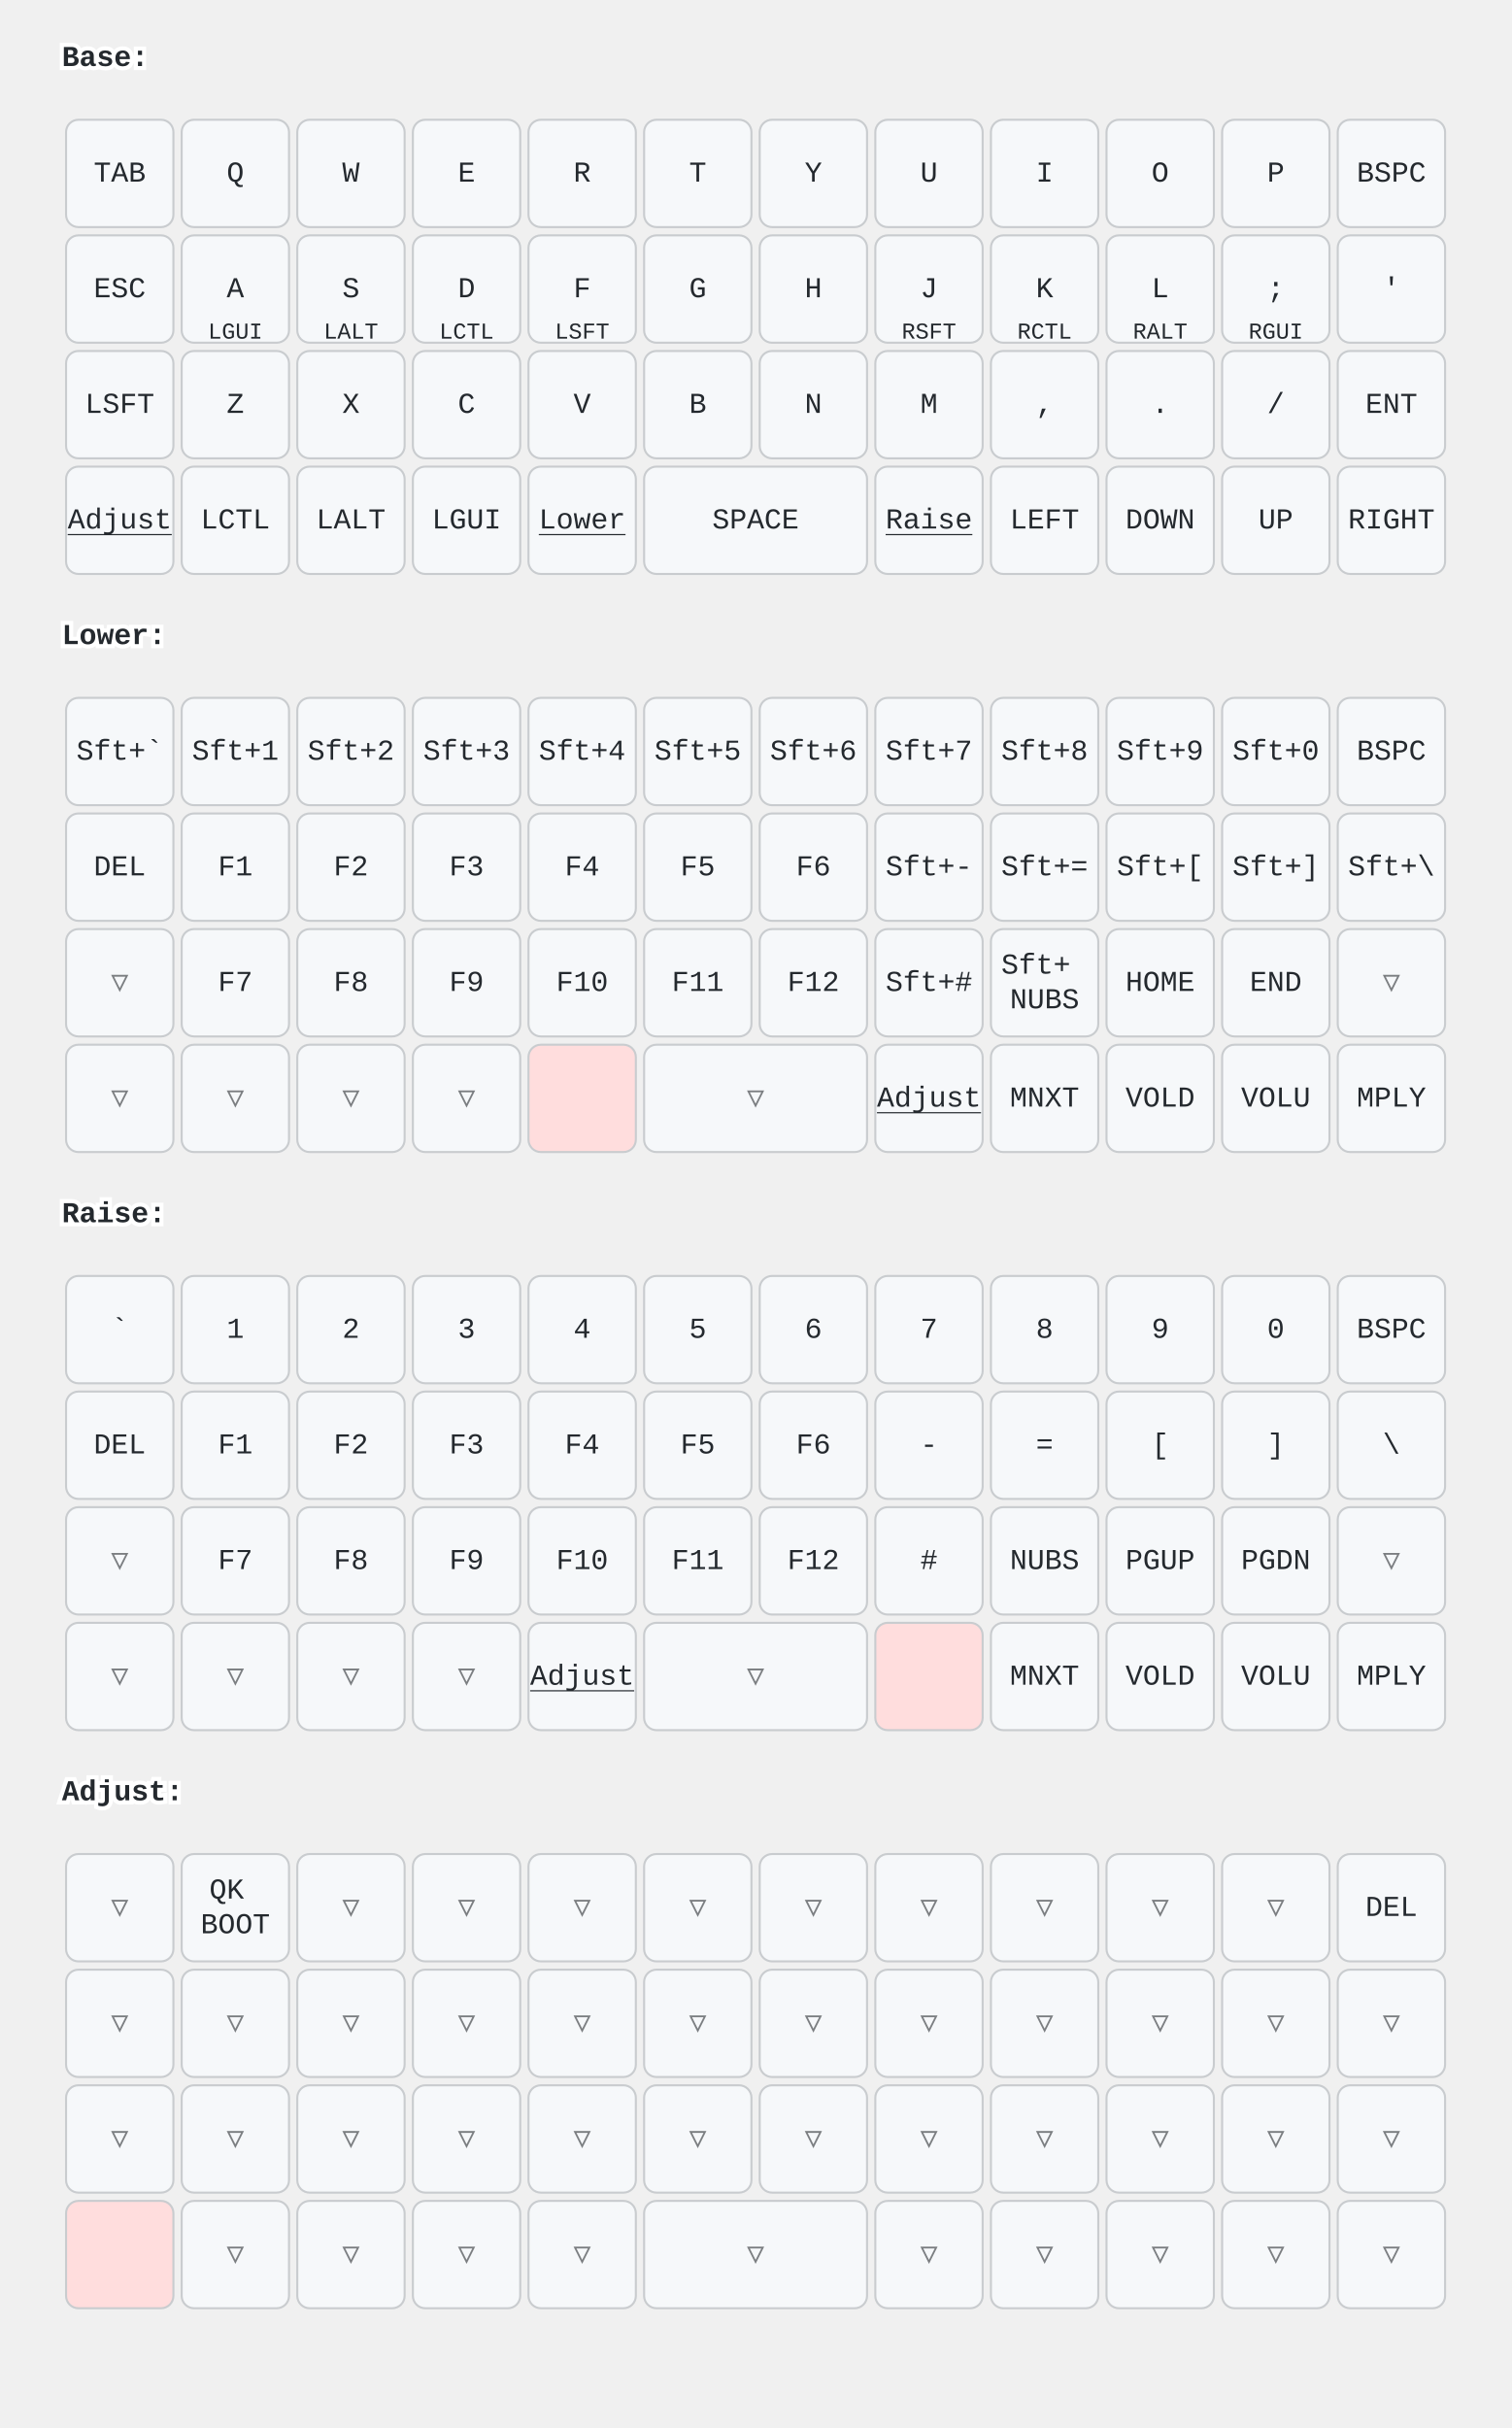
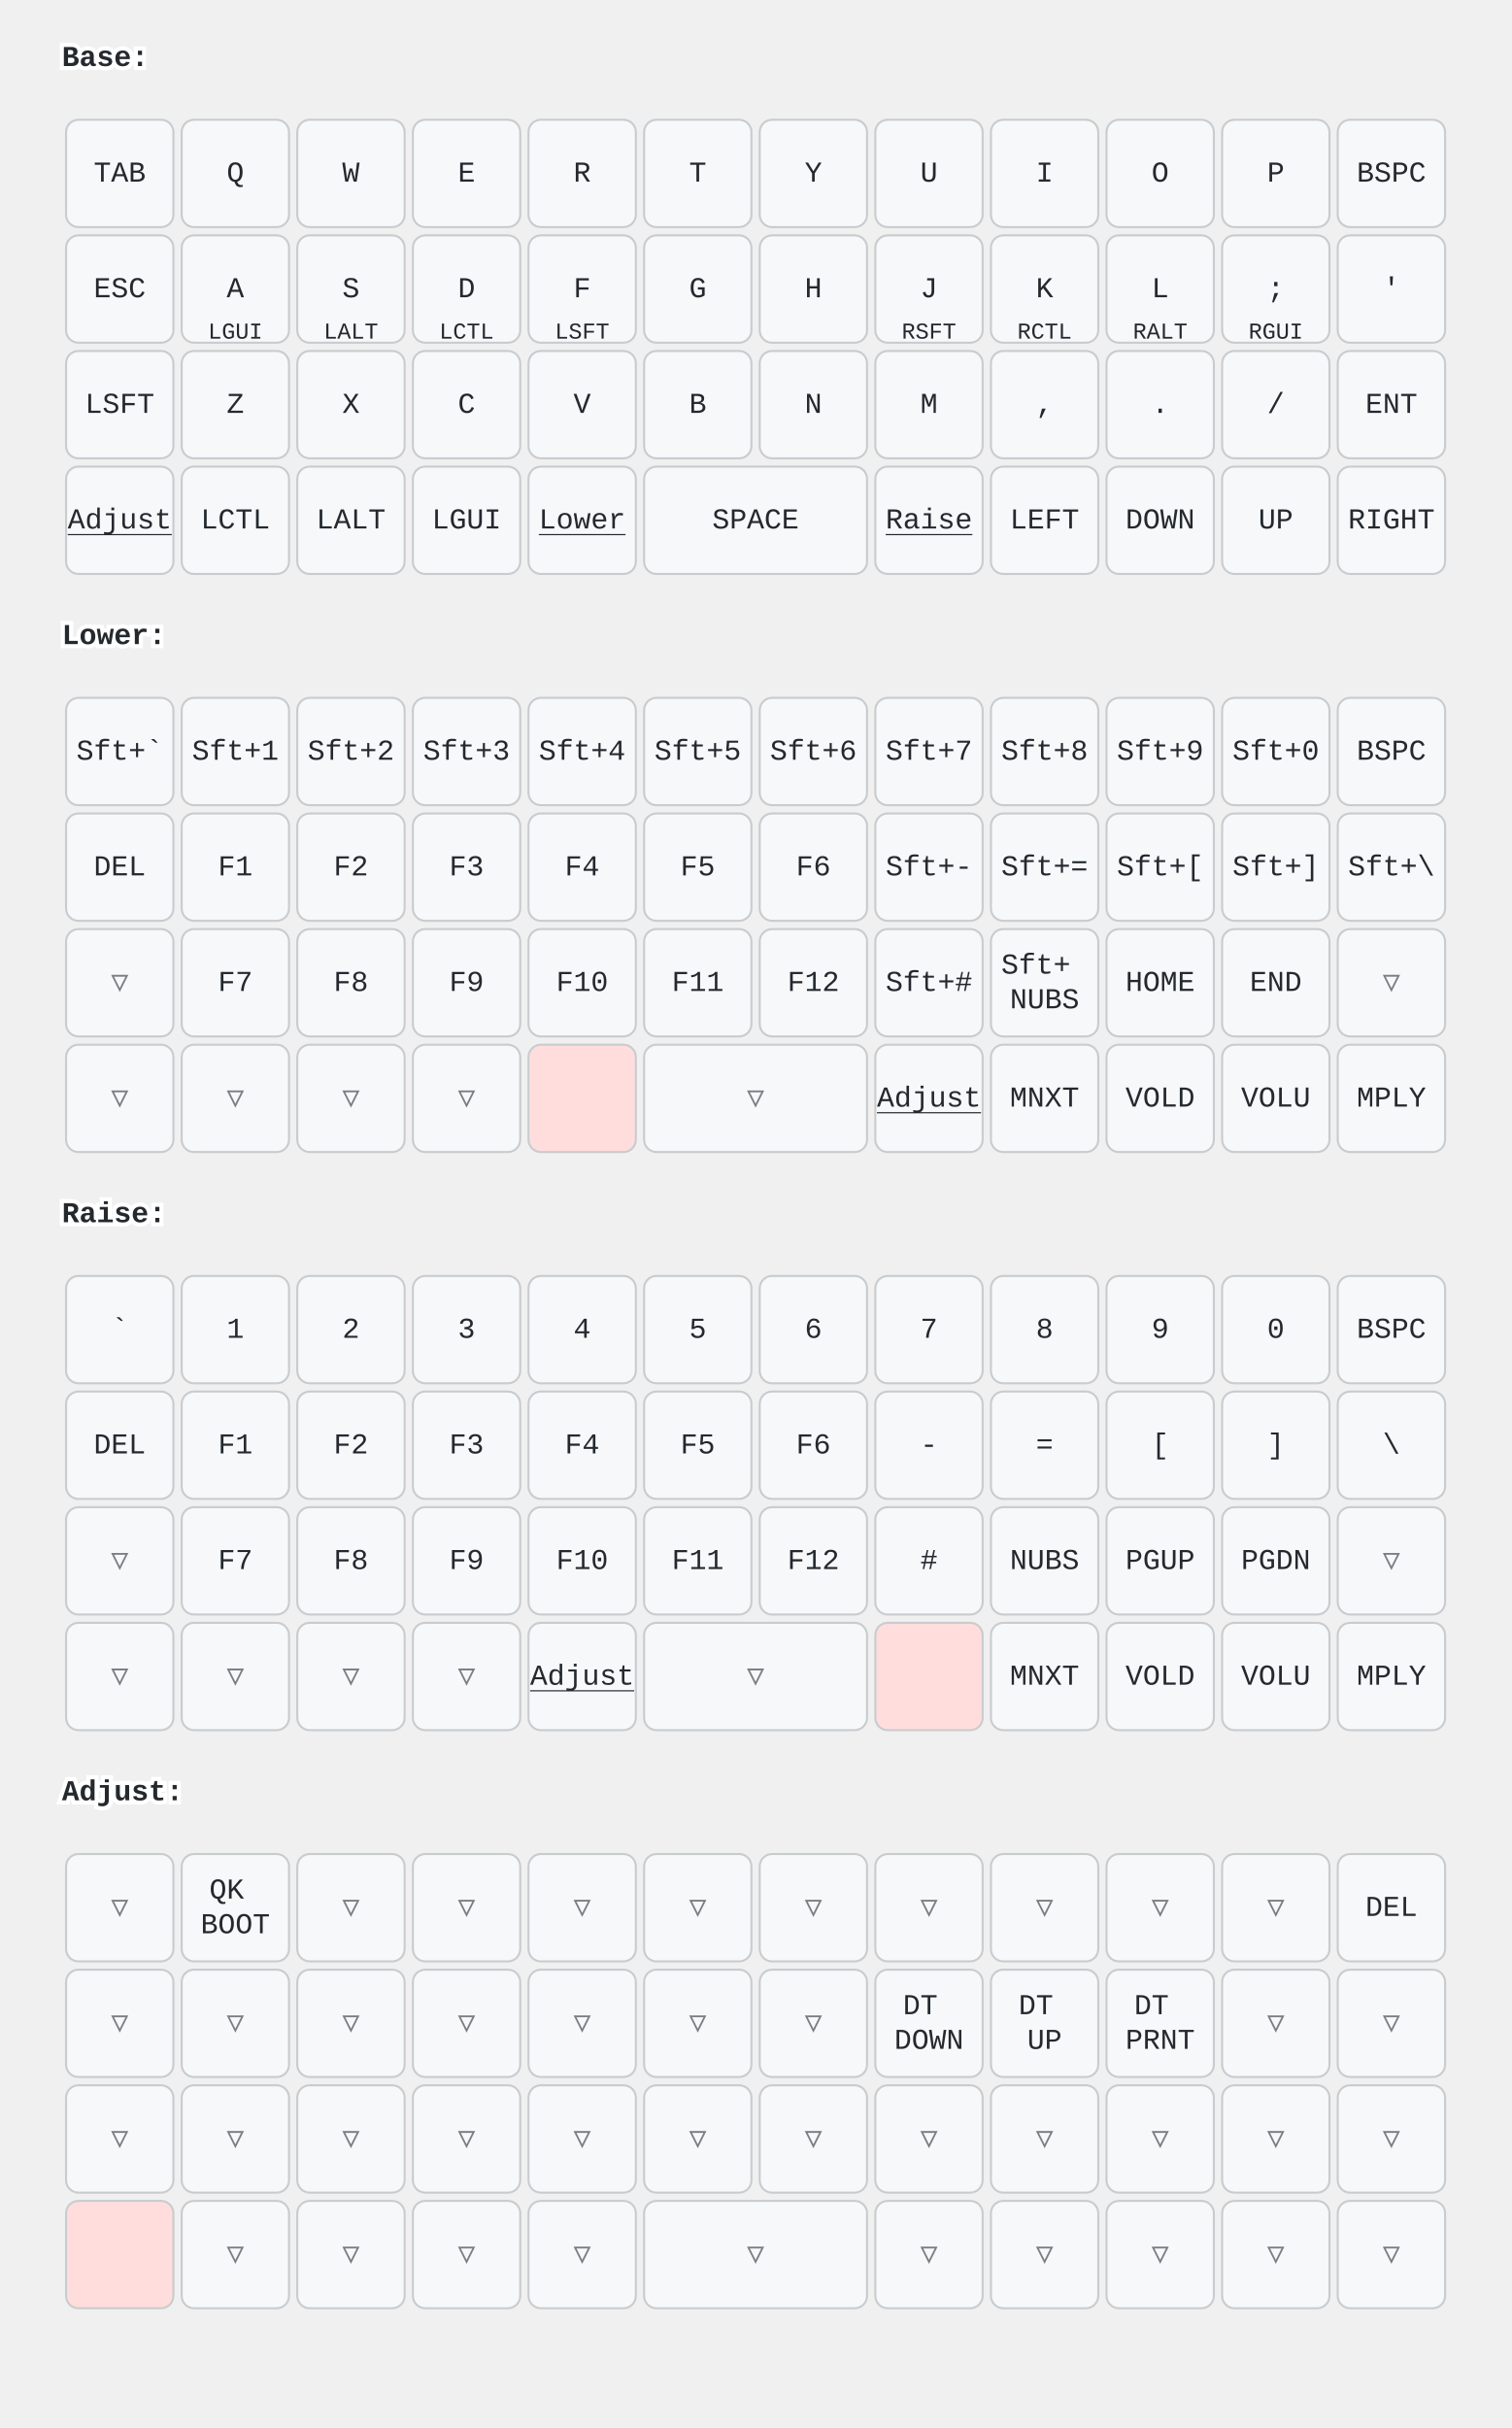
<svg xmlns="http://www.w3.org/2000/svg" width="732" height="1176" viewBox="0 0 732 1176" class="keymap">
  <style>/* inherit to force styles through use tags */
svg path {
    fill: inherit;
}

/* font and background color specifications */
svg.keymap {
    font-family: SFMono-Regular,Consolas,Liberation Mono,Menlo,monospace;
    font-size: 14px;
    font-kerning: normal;
    text-rendering: optimizeLegibility;
    fill: #24292e;
}

/* default key styling */
rect.key {
    fill: #f6f8fa;
}

rect.key, rect.combo {
    stroke: #c9cccf;
    stroke-width: 1;
}

/* default key side styling, only used is draw_key_sides is set */
rect.side {
    filter: brightness(90%);
}

/* color accent for combo boxes */
rect.combo, rect.combo-separate {
    fill: #cdf;
}

/* color accent for held keys */
rect.held, rect.combo.held {
    fill: #fdd;
}

/* color accent for ghost (optional) keys */
rect.ghost, rect.combo.ghost {
    stroke-dasharray: 4, 4;
    stroke-width: 2;
}

text {
    text-anchor: middle;
    dominant-baseline: middle;
}

/* styling for layer labels */
text.label {
    font-weight: bold;
    text-anchor: start;
    stroke: white;
    stroke-width: 4;
    paint-order: stroke;
}

/* styling for optional footer */
text.footer {
    text-anchor: end;
    dominant-baseline: auto;
    stroke: white;
    stroke-width: 4;
    paint-order: stroke;
}

/* styling for combo tap, and key non-tap label text */
text.combo, text.hold, text.shifted, text.left, text.right, text.tl, text.tr, text.bl, text.br {
    font-size: 11px;
}

text.hold, text.bl, text.br {
    text-anchor: middle;
    dominant-baseline: auto;
}

text.shifted, text.tl, text.tr {
    text-anchor: middle;
    dominant-baseline: hanging;
}

text.left, text.tl, text.bl {
    text-anchor: start;
}

text.right, text.tr, text.br {
    text-anchor: end;
}

text.layer-activator {
    text-decoration: underline;
}

/* styling for hold/shifted label text in combo box */
text.combo.hold, text.combo.shifted, text.combo.left, text.combo.right {
    font-size: 8px;
}

/* lighter symbol for transparent keys */
text.trans {
    fill: #7b7e81;
}

/* styling for combo dendrons */
path.combo {
    stroke-width: 1;
    stroke: gray;
    fill: none;
}

/* Start Tabler Icons Cleanup */
/* cannot use height/width with glyphs */
.icon-tabler &gt; path {
    fill: inherit;
    stroke: inherit;
    stroke-width: 2;
}
/* hide tabler's default box */
.icon-tabler &gt; path[stroke="none"][fill="none"] {
    visibility: hidden;
}
/* End Tabler Icons Cleanup */
</style>
  <g transform="translate(30, 0)" class="layer-Base">
    <text x="0" y="28" class="label" id="Base">Base:</text>
    <g transform="translate(0, 56)">
      <g transform="translate(28, 28)" class="key keypos-0">
        <rect rx="6" ry="6" x="-26" y="-26" width="52" height="52" class="key" />
        <text x="0" y="0" class="key tap">TAB</text>
      </g>
      <g transform="translate(84, 28)" class="key keypos-1">
        <rect rx="6" ry="6" x="-26" y="-26" width="52" height="52" class="key" />
        <text x="0" y="0" class="key tap">Q</text>
      </g>
      <g transform="translate(140, 28)" class="key keypos-2">
        <rect rx="6" ry="6" x="-26" y="-26" width="52" height="52" class="key" />
        <text x="0" y="0" class="key tap">W</text>
      </g>
      <g transform="translate(196, 28)" class="key keypos-3">
        <rect rx="6" ry="6" x="-26" y="-26" width="52" height="52" class="key" />
        <text x="0" y="0" class="key tap">E</text>
      </g>
      <g transform="translate(252, 28)" class="key keypos-4">
        <rect rx="6" ry="6" x="-26" y="-26" width="52" height="52" class="key" />
        <text x="0" y="0" class="key tap">R</text>
      </g>
      <g transform="translate(308, 28)" class="key keypos-5">
        <rect rx="6" ry="6" x="-26" y="-26" width="52" height="52" class="key" />
        <text x="0" y="0" class="key tap">T</text>
      </g>
      <g transform="translate(364, 28)" class="key keypos-6">
        <rect rx="6" ry="6" x="-26" y="-26" width="52" height="52" class="key" />
        <text x="0" y="0" class="key tap">Y</text>
      </g>
      <g transform="translate(420, 28)" class="key keypos-7">
        <rect rx="6" ry="6" x="-26" y="-26" width="52" height="52" class="key" />
        <text x="0" y="0" class="key tap">U</text>
      </g>
      <g transform="translate(476, 28)" class="key keypos-8">
        <rect rx="6" ry="6" x="-26" y="-26" width="52" height="52" class="key" />
        <text x="0" y="0" class="key tap">I</text>
      </g>
      <g transform="translate(532, 28)" class="key keypos-9">
        <rect rx="6" ry="6" x="-26" y="-26" width="52" height="52" class="key" />
        <text x="0" y="0" class="key tap">O</text>
      </g>
      <g transform="translate(588, 28)" class="key keypos-10">
        <rect rx="6" ry="6" x="-26" y="-26" width="52" height="52" class="key" />
        <text x="0" y="0" class="key tap">P</text>
      </g>
      <g transform="translate(644, 28)" class="key keypos-11">
        <rect rx="6" ry="6" x="-26" y="-26" width="52" height="52" class="key" />
        <text x="0" y="0" class="key tap">BSPC</text>
      </g>
      <g transform="translate(28, 84)" class="key keypos-12">
        <rect rx="6" ry="6" x="-26" y="-26" width="52" height="52" class="key" />
        <text x="0" y="0" class="key tap">ESC</text>
      </g>
      <g transform="translate(84, 84)" class="key keypos-13">
        <rect rx="6" ry="6" x="-26" y="-26" width="52" height="52" class="key" />
        <text x="0" y="0" class="key tap">A</text>
        <text x="0" y="24" class="key hold">LGUI</text>
      </g>
      <g transform="translate(140, 84)" class="key keypos-14">
        <rect rx="6" ry="6" x="-26" y="-26" width="52" height="52" class="key" />
        <text x="0" y="0" class="key tap">S</text>
        <text x="0" y="24" class="key hold">LALT</text>
      </g>
      <g transform="translate(196, 84)" class="key keypos-15">
        <rect rx="6" ry="6" x="-26" y="-26" width="52" height="52" class="key" />
        <text x="0" y="0" class="key tap">D</text>
        <text x="0" y="24" class="key hold">LCTL</text>
      </g>
      <g transform="translate(252, 84)" class="key keypos-16">
        <rect rx="6" ry="6" x="-26" y="-26" width="52" height="52" class="key" />
        <text x="0" y="0" class="key tap">F</text>
        <text x="0" y="24" class="key hold">LSFT</text>
      </g>
      <g transform="translate(308, 84)" class="key keypos-17">
        <rect rx="6" ry="6" x="-26" y="-26" width="52" height="52" class="key" />
        <text x="0" y="0" class="key tap">G</text>
      </g>
      <g transform="translate(364, 84)" class="key keypos-18">
        <rect rx="6" ry="6" x="-26" y="-26" width="52" height="52" class="key" />
        <text x="0" y="0" class="key tap">H</text>
      </g>
      <g transform="translate(420, 84)" class="key keypos-19">
        <rect rx="6" ry="6" x="-26" y="-26" width="52" height="52" class="key" />
        <text x="0" y="0" class="key tap">J</text>
        <text x="0" y="24" class="key hold">RSFT</text>
      </g>
      <g transform="translate(476, 84)" class="key keypos-20">
        <rect rx="6" ry="6" x="-26" y="-26" width="52" height="52" class="key" />
        <text x="0" y="0" class="key tap">K</text>
        <text x="0" y="24" class="key hold">RCTL</text>
      </g>
      <g transform="translate(532, 84)" class="key keypos-21">
        <rect rx="6" ry="6" x="-26" y="-26" width="52" height="52" class="key" />
        <text x="0" y="0" class="key tap">L</text>
        <text x="0" y="24" class="key hold">RALT</text>
      </g>
      <g transform="translate(588, 84)" class="key keypos-22">
        <rect rx="6" ry="6" x="-26" y="-26" width="52" height="52" class="key" />
        <text x="0" y="0" class="key tap">;</text>
        <text x="0" y="24" class="key hold">RGUI</text>
      </g>
      <g transform="translate(644, 84)" class="key keypos-23">
        <rect rx="6" ry="6" x="-26" y="-26" width="52" height="52" class="key" />
        <text x="0" y="0" class="key tap">'</text>
      </g>
      <g transform="translate(28, 140)" class="key keypos-24">
        <rect rx="6" ry="6" x="-26" y="-26" width="52" height="52" class="key" />
        <text x="0" y="0" class="key tap">LSFT</text>
      </g>
      <g transform="translate(84, 140)" class="key keypos-25">
        <rect rx="6" ry="6" x="-26" y="-26" width="52" height="52" class="key" />
        <text x="0" y="0" class="key tap">Z</text>
      </g>
      <g transform="translate(140, 140)" class="key keypos-26">
        <rect rx="6" ry="6" x="-26" y="-26" width="52" height="52" class="key" />
        <text x="0" y="0" class="key tap">X</text>
      </g>
      <g transform="translate(196, 140)" class="key keypos-27">
        <rect rx="6" ry="6" x="-26" y="-26" width="52" height="52" class="key" />
        <text x="0" y="0" class="key tap">C</text>
      </g>
      <g transform="translate(252, 140)" class="key keypos-28">
        <rect rx="6" ry="6" x="-26" y="-26" width="52" height="52" class="key" />
        <text x="0" y="0" class="key tap">V</text>
      </g>
      <g transform="translate(308, 140)" class="key keypos-29">
        <rect rx="6" ry="6" x="-26" y="-26" width="52" height="52" class="key" />
        <text x="0" y="0" class="key tap">B</text>
      </g>
      <g transform="translate(364, 140)" class="key keypos-30">
        <rect rx="6" ry="6" x="-26" y="-26" width="52" height="52" class="key" />
        <text x="0" y="0" class="key tap">N</text>
      </g>
      <g transform="translate(420, 140)" class="key keypos-31">
        <rect rx="6" ry="6" x="-26" y="-26" width="52" height="52" class="key" />
        <text x="0" y="0" class="key tap">M</text>
      </g>
      <g transform="translate(476, 140)" class="key keypos-32">
        <rect rx="6" ry="6" x="-26" y="-26" width="52" height="52" class="key" />
        <text x="0" y="0" class="key tap">,</text>
      </g>
      <g transform="translate(532, 140)" class="key keypos-33">
        <rect rx="6" ry="6" x="-26" y="-26" width="52" height="52" class="key" />
        <text x="0" y="0" class="key tap">.</text>
      </g>
      <g transform="translate(588, 140)" class="key keypos-34">
        <rect rx="6" ry="6" x="-26" y="-26" width="52" height="52" class="key" />
        <text x="0" y="0" class="key tap">/</text>
      </g>
      <g transform="translate(644, 140)" class="key keypos-35">
        <rect rx="6" ry="6" x="-26" y="-26" width="52" height="52" class="key" />
        <text x="0" y="0" class="key tap">ENT</text>
      </g>
      <g transform="translate(28, 196)" class="key keypos-36">
        <rect rx="6" ry="6" x="-26" y="-26" width="52" height="52" class="key" />
        <a href="#Adjust">
          <text x="0" y="0" class="key tap layer-activator">Adjust</text>
        </a>
      </g>
      <g transform="translate(84, 196)" class="key keypos-37">
        <rect rx="6" ry="6" x="-26" y="-26" width="52" height="52" class="key" />
        <text x="0" y="0" class="key tap">LCTL</text>
      </g>
      <g transform="translate(140, 196)" class="key keypos-38">
        <rect rx="6" ry="6" x="-26" y="-26" width="52" height="52" class="key" />
        <text x="0" y="0" class="key tap">LALT</text>
      </g>
      <g transform="translate(196, 196)" class="key keypos-39">
        <rect rx="6" ry="6" x="-26" y="-26" width="52" height="52" class="key" />
        <text x="0" y="0" class="key tap">LGUI</text>
      </g>
      <g transform="translate(252, 196)" class="key keypos-40">
        <rect rx="6" ry="6" x="-26" y="-26" width="52" height="52" class="key" />
        <a href="#Lower">
          <text x="0" y="0" class="key tap layer-activator">Lower</text>
        </a>
      </g>
      <g transform="translate(336, 196)" class="key keypos-41">
        <rect rx="6" ry="6" x="-54" y="-26" width="108" height="52" class="key" />
        <text x="0" y="0" class="key tap">SPACE</text>
      </g>
      <g transform="translate(420, 196)" class="key keypos-42">
        <rect rx="6" ry="6" x="-26" y="-26" width="52" height="52" class="key" />
        <a href="#Raise">
          <text x="0" y="0" class="key tap layer-activator">Raise</text>
        </a>
      </g>
      <g transform="translate(476, 196)" class="key keypos-43">
        <rect rx="6" ry="6" x="-26" y="-26" width="52" height="52" class="key" />
        <text x="0" y="0" class="key tap">LEFT</text>
      </g>
      <g transform="translate(532, 196)" class="key keypos-44">
        <rect rx="6" ry="6" x="-26" y="-26" width="52" height="52" class="key" />
        <text x="0" y="0" class="key tap">DOWN</text>
      </g>
      <g transform="translate(588, 196)" class="key keypos-45">
        <rect rx="6" ry="6" x="-26" y="-26" width="52" height="52" class="key" />
        <text x="0" y="0" class="key tap">UP</text>
      </g>
      <g transform="translate(644, 196)" class="key keypos-46">
        <rect rx="6" ry="6" x="-26" y="-26" width="52" height="52" class="key" />
        <text x="0" y="0" class="key tap">RIGHT</text>
      </g>
    </g>
  </g>
  <g transform="translate(30, 280)" class="layer-Lower">
    <text x="0" y="28" class="label" id="Lower">Lower:</text>
    <g transform="translate(0, 56)">
      <g transform="translate(28, 28)" class="key keypos-0">
        <rect rx="6" ry="6" x="-26" y="-26" width="52" height="52" class="key" />
        <text x="0" y="0" class="key tap">Sft+`</text>
      </g>
      <g transform="translate(84, 28)" class="key keypos-1">
        <rect rx="6" ry="6" x="-26" y="-26" width="52" height="52" class="key" />
        <text x="0" y="0" class="key tap">Sft+1</text>
      </g>
      <g transform="translate(140, 28)" class="key keypos-2">
        <rect rx="6" ry="6" x="-26" y="-26" width="52" height="52" class="key" />
        <text x="0" y="0" class="key tap">Sft+2</text>
      </g>
      <g transform="translate(196, 28)" class="key keypos-3">
        <rect rx="6" ry="6" x="-26" y="-26" width="52" height="52" class="key" />
        <text x="0" y="0" class="key tap">Sft+3</text>
      </g>
      <g transform="translate(252, 28)" class="key keypos-4">
        <rect rx="6" ry="6" x="-26" y="-26" width="52" height="52" class="key" />
        <text x="0" y="0" class="key tap">Sft+4</text>
      </g>
      <g transform="translate(308, 28)" class="key keypos-5">
        <rect rx="6" ry="6" x="-26" y="-26" width="52" height="52" class="key" />
        <text x="0" y="0" class="key tap">Sft+5</text>
      </g>
      <g transform="translate(364, 28)" class="key keypos-6">
        <rect rx="6" ry="6" x="-26" y="-26" width="52" height="52" class="key" />
        <text x="0" y="0" class="key tap">Sft+6</text>
      </g>
      <g transform="translate(420, 28)" class="key keypos-7">
        <rect rx="6" ry="6" x="-26" y="-26" width="52" height="52" class="key" />
        <text x="0" y="0" class="key tap">Sft+7</text>
      </g>
      <g transform="translate(476, 28)" class="key keypos-8">
        <rect rx="6" ry="6" x="-26" y="-26" width="52" height="52" class="key" />
        <text x="0" y="0" class="key tap">Sft+8</text>
      </g>
      <g transform="translate(532, 28)" class="key keypos-9">
        <rect rx="6" ry="6" x="-26" y="-26" width="52" height="52" class="key" />
        <text x="0" y="0" class="key tap">Sft+9</text>
      </g>
      <g transform="translate(588, 28)" class="key keypos-10">
        <rect rx="6" ry="6" x="-26" y="-26" width="52" height="52" class="key" />
        <text x="0" y="0" class="key tap">Sft+0</text>
      </g>
      <g transform="translate(644, 28)" class="key keypos-11">
        <rect rx="6" ry="6" x="-26" y="-26" width="52" height="52" class="key" />
        <text x="0" y="0" class="key tap">BSPC</text>
      </g>
      <g transform="translate(28, 84)" class="key keypos-12">
        <rect rx="6" ry="6" x="-26" y="-26" width="52" height="52" class="key" />
        <text x="0" y="0" class="key tap">DEL</text>
      </g>
      <g transform="translate(84, 84)" class="key keypos-13">
        <rect rx="6" ry="6" x="-26" y="-26" width="52" height="52" class="key" />
        <text x="0" y="0" class="key tap">F1</text>
      </g>
      <g transform="translate(140, 84)" class="key keypos-14">
        <rect rx="6" ry="6" x="-26" y="-26" width="52" height="52" class="key" />
        <text x="0" y="0" class="key tap">F2</text>
      </g>
      <g transform="translate(196, 84)" class="key keypos-15">
        <rect rx="6" ry="6" x="-26" y="-26" width="52" height="52" class="key" />
        <text x="0" y="0" class="key tap">F3</text>
      </g>
      <g transform="translate(252, 84)" class="key keypos-16">
        <rect rx="6" ry="6" x="-26" y="-26" width="52" height="52" class="key" />
        <text x="0" y="0" class="key tap">F4</text>
      </g>
      <g transform="translate(308, 84)" class="key keypos-17">
        <rect rx="6" ry="6" x="-26" y="-26" width="52" height="52" class="key" />
        <text x="0" y="0" class="key tap">F5</text>
      </g>
      <g transform="translate(364, 84)" class="key keypos-18">
        <rect rx="6" ry="6" x="-26" y="-26" width="52" height="52" class="key" />
        <text x="0" y="0" class="key tap">F6</text>
      </g>
      <g transform="translate(420, 84)" class="key keypos-19">
        <rect rx="6" ry="6" x="-26" y="-26" width="52" height="52" class="key" />
        <text x="0" y="0" class="key tap">Sft+-</text>
      </g>
      <g transform="translate(476, 84)" class="key keypos-20">
        <rect rx="6" ry="6" x="-26" y="-26" width="52" height="52" class="key" />
        <text x="0" y="0" class="key tap">Sft+=</text>
      </g>
      <g transform="translate(532, 84)" class="key keypos-21">
        <rect rx="6" ry="6" x="-26" y="-26" width="52" height="52" class="key" />
        <text x="0" y="0" class="key tap">Sft+[</text>
      </g>
      <g transform="translate(588, 84)" class="key keypos-22">
        <rect rx="6" ry="6" x="-26" y="-26" width="52" height="52" class="key" />
        <text x="0" y="0" class="key tap">Sft+]</text>
      </g>
      <g transform="translate(644, 84)" class="key keypos-23">
        <rect rx="6" ry="6" x="-26" y="-26" width="52" height="52" class="key" />
        <text x="0" y="0" class="key tap">Sft+\</text>
      </g>
      <g transform="translate(28, 140)" class="key trans keypos-24">
        <rect rx="6" ry="6" x="-26" y="-26" width="52" height="52" class="key trans" />
        <text x="0" y="0" class="key trans tap">▽</text>
      </g>
      <g transform="translate(84, 140)" class="key keypos-25">
        <rect rx="6" ry="6" x="-26" y="-26" width="52" height="52" class="key" />
        <text x="0" y="0" class="key tap">F7</text>
      </g>
      <g transform="translate(140, 140)" class="key keypos-26">
        <rect rx="6" ry="6" x="-26" y="-26" width="52" height="52" class="key" />
        <text x="0" y="0" class="key tap">F8</text>
      </g>
      <g transform="translate(196, 140)" class="key keypos-27">
        <rect rx="6" ry="6" x="-26" y="-26" width="52" height="52" class="key" />
        <text x="0" y="0" class="key tap">F9</text>
      </g>
      <g transform="translate(252, 140)" class="key keypos-28">
        <rect rx="6" ry="6" x="-26" y="-26" width="52" height="52" class="key" />
        <text x="0" y="0" class="key tap">F10</text>
      </g>
      <g transform="translate(308, 140)" class="key keypos-29">
        <rect rx="6" ry="6" x="-26" y="-26" width="52" height="52" class="key" />
        <text x="0" y="0" class="key tap">F11</text>
      </g>
      <g transform="translate(364, 140)" class="key keypos-30">
        <rect rx="6" ry="6" x="-26" y="-26" width="52" height="52" class="key" />
        <text x="0" y="0" class="key tap">F12</text>
      </g>
      <g transform="translate(420, 140)" class="key keypos-31">
        <rect rx="6" ry="6" x="-26" y="-26" width="52" height="52" class="key" />
        <text x="0" y="0" class="key tap">Sft+#</text>
      </g>
      <g transform="translate(476, 140)" class="key keypos-32">
        <rect rx="6" ry="6" x="-26" y="-26" width="52" height="52" class="key" />
        <text x="0" y="0" class="key tap">
          <tspan x="0" dy="-0.6em">Sft+</tspan>
          <tspan x="0" dy="1.2em">NUBS</tspan>
        </text>
      </g>
      <g transform="translate(532, 140)" class="key keypos-33">
        <rect rx="6" ry="6" x="-26" y="-26" width="52" height="52" class="key" />
        <text x="0" y="0" class="key tap">HOME</text>
      </g>
      <g transform="translate(588, 140)" class="key keypos-34">
        <rect rx="6" ry="6" x="-26" y="-26" width="52" height="52" class="key" />
        <text x="0" y="0" class="key tap">END</text>
      </g>
      <g transform="translate(644, 140)" class="key trans keypos-35">
        <rect rx="6" ry="6" x="-26" y="-26" width="52" height="52" class="key trans" />
        <text x="0" y="0" class="key trans tap">▽</text>
      </g>
      <g transform="translate(28, 196)" class="key trans keypos-36">
        <rect rx="6" ry="6" x="-26" y="-26" width="52" height="52" class="key trans" />
        <text x="0" y="0" class="key trans tap">▽</text>
      </g>
      <g transform="translate(84, 196)" class="key trans keypos-37">
        <rect rx="6" ry="6" x="-26" y="-26" width="52" height="52" class="key trans" />
        <text x="0" y="0" class="key trans tap">▽</text>
      </g>
      <g transform="translate(140, 196)" class="key trans keypos-38">
        <rect rx="6" ry="6" x="-26" y="-26" width="52" height="52" class="key trans" />
        <text x="0" y="0" class="key trans tap">▽</text>
      </g>
      <g transform="translate(196, 196)" class="key trans keypos-39">
        <rect rx="6" ry="6" x="-26" y="-26" width="52" height="52" class="key trans" />
        <text x="0" y="0" class="key trans tap">▽</text>
      </g>
      <g transform="translate(252, 196)" class="key held keypos-40">
        <rect rx="6" ry="6" x="-26" y="-26" width="52" height="52" class="key held" />
      </g>
      <g transform="translate(336, 196)" class="key trans keypos-41">
        <rect rx="6" ry="6" x="-54" y="-26" width="108" height="52" class="key trans" />
        <text x="0" y="0" class="key trans tap">▽</text>
      </g>
      <g transform="translate(420, 196)" class="key keypos-42">
        <rect rx="6" ry="6" x="-26" y="-26" width="52" height="52" class="key" />
        <a href="#Adjust">
          <text x="0" y="0" class="key tap layer-activator">Adjust</text>
        </a>
      </g>
      <g transform="translate(476, 196)" class="key keypos-43">
        <rect rx="6" ry="6" x="-26" y="-26" width="52" height="52" class="key" />
        <text x="0" y="0" class="key tap">MNXT</text>
      </g>
      <g transform="translate(532, 196)" class="key keypos-44">
        <rect rx="6" ry="6" x="-26" y="-26" width="52" height="52" class="key" />
        <text x="0" y="0" class="key tap">VOLD</text>
      </g>
      <g transform="translate(588, 196)" class="key keypos-45">
        <rect rx="6" ry="6" x="-26" y="-26" width="52" height="52" class="key" />
        <text x="0" y="0" class="key tap">VOLU</text>
      </g>
      <g transform="translate(644, 196)" class="key keypos-46">
        <rect rx="6" ry="6" x="-26" y="-26" width="52" height="52" class="key" />
        <text x="0" y="0" class="key tap">MPLY</text>
      </g>
    </g>
  </g>
  <g transform="translate(30, 560)" class="layer-Raise">
    <text x="0" y="28" class="label" id="Raise">Raise:</text>
    <g transform="translate(0, 56)">
      <g transform="translate(28, 28)" class="key keypos-0">
        <rect rx="6" ry="6" x="-26" y="-26" width="52" height="52" class="key" />
        <text x="0" y="0" class="key tap">`</text>
      </g>
      <g transform="translate(84, 28)" class="key keypos-1">
        <rect rx="6" ry="6" x="-26" y="-26" width="52" height="52" class="key" />
        <text x="0" y="0" class="key tap">1</text>
      </g>
      <g transform="translate(140, 28)" class="key keypos-2">
        <rect rx="6" ry="6" x="-26" y="-26" width="52" height="52" class="key" />
        <text x="0" y="0" class="key tap">2</text>
      </g>
      <g transform="translate(196, 28)" class="key keypos-3">
        <rect rx="6" ry="6" x="-26" y="-26" width="52" height="52" class="key" />
        <text x="0" y="0" class="key tap">3</text>
      </g>
      <g transform="translate(252, 28)" class="key keypos-4">
        <rect rx="6" ry="6" x="-26" y="-26" width="52" height="52" class="key" />
        <text x="0" y="0" class="key tap">4</text>
      </g>
      <g transform="translate(308, 28)" class="key keypos-5">
        <rect rx="6" ry="6" x="-26" y="-26" width="52" height="52" class="key" />
        <text x="0" y="0" class="key tap">5</text>
      </g>
      <g transform="translate(364, 28)" class="key keypos-6">
        <rect rx="6" ry="6" x="-26" y="-26" width="52" height="52" class="key" />
        <text x="0" y="0" class="key tap">6</text>
      </g>
      <g transform="translate(420, 28)" class="key keypos-7">
        <rect rx="6" ry="6" x="-26" y="-26" width="52" height="52" class="key" />
        <text x="0" y="0" class="key tap">7</text>
      </g>
      <g transform="translate(476, 28)" class="key keypos-8">
        <rect rx="6" ry="6" x="-26" y="-26" width="52" height="52" class="key" />
        <text x="0" y="0" class="key tap">8</text>
      </g>
      <g transform="translate(532, 28)" class="key keypos-9">
        <rect rx="6" ry="6" x="-26" y="-26" width="52" height="52" class="key" />
        <text x="0" y="0" class="key tap">9</text>
      </g>
      <g transform="translate(588, 28)" class="key keypos-10">
        <rect rx="6" ry="6" x="-26" y="-26" width="52" height="52" class="key" />
        <text x="0" y="0" class="key tap">0</text>
      </g>
      <g transform="translate(644, 28)" class="key keypos-11">
        <rect rx="6" ry="6" x="-26" y="-26" width="52" height="52" class="key" />
        <text x="0" y="0" class="key tap">BSPC</text>
      </g>
      <g transform="translate(28, 84)" class="key keypos-12">
        <rect rx="6" ry="6" x="-26" y="-26" width="52" height="52" class="key" />
        <text x="0" y="0" class="key tap">DEL</text>
      </g>
      <g transform="translate(84, 84)" class="key keypos-13">
        <rect rx="6" ry="6" x="-26" y="-26" width="52" height="52" class="key" />
        <text x="0" y="0" class="key tap">F1</text>
      </g>
      <g transform="translate(140, 84)" class="key keypos-14">
        <rect rx="6" ry="6" x="-26" y="-26" width="52" height="52" class="key" />
        <text x="0" y="0" class="key tap">F2</text>
      </g>
      <g transform="translate(196, 84)" class="key keypos-15">
        <rect rx="6" ry="6" x="-26" y="-26" width="52" height="52" class="key" />
        <text x="0" y="0" class="key tap">F3</text>
      </g>
      <g transform="translate(252, 84)" class="key keypos-16">
        <rect rx="6" ry="6" x="-26" y="-26" width="52" height="52" class="key" />
        <text x="0" y="0" class="key tap">F4</text>
      </g>
      <g transform="translate(308, 84)" class="key keypos-17">
        <rect rx="6" ry="6" x="-26" y="-26" width="52" height="52" class="key" />
        <text x="0" y="0" class="key tap">F5</text>
      </g>
      <g transform="translate(364, 84)" class="key keypos-18">
        <rect rx="6" ry="6" x="-26" y="-26" width="52" height="52" class="key" />
        <text x="0" y="0" class="key tap">F6</text>
      </g>
      <g transform="translate(420, 84)" class="key keypos-19">
        <rect rx="6" ry="6" x="-26" y="-26" width="52" height="52" class="key" />
        <text x="0" y="0" class="key tap">-</text>
      </g>
      <g transform="translate(476, 84)" class="key keypos-20">
        <rect rx="6" ry="6" x="-26" y="-26" width="52" height="52" class="key" />
        <text x="0" y="0" class="key tap">=</text>
      </g>
      <g transform="translate(532, 84)" class="key keypos-21">
        <rect rx="6" ry="6" x="-26" y="-26" width="52" height="52" class="key" />
        <text x="0" y="0" class="key tap">[</text>
      </g>
      <g transform="translate(588, 84)" class="key keypos-22">
        <rect rx="6" ry="6" x="-26" y="-26" width="52" height="52" class="key" />
        <text x="0" y="0" class="key tap">]</text>
      </g>
      <g transform="translate(644, 84)" class="key keypos-23">
        <rect rx="6" ry="6" x="-26" y="-26" width="52" height="52" class="key" />
        <text x="0" y="0" class="key tap">\</text>
      </g>
      <g transform="translate(28, 140)" class="key trans keypos-24">
        <rect rx="6" ry="6" x="-26" y="-26" width="52" height="52" class="key trans" />
        <text x="0" y="0" class="key trans tap">▽</text>
      </g>
      <g transform="translate(84, 140)" class="key keypos-25">
        <rect rx="6" ry="6" x="-26" y="-26" width="52" height="52" class="key" />
        <text x="0" y="0" class="key tap">F7</text>
      </g>
      <g transform="translate(140, 140)" class="key keypos-26">
        <rect rx="6" ry="6" x="-26" y="-26" width="52" height="52" class="key" />
        <text x="0" y="0" class="key tap">F8</text>
      </g>
      <g transform="translate(196, 140)" class="key keypos-27">
        <rect rx="6" ry="6" x="-26" y="-26" width="52" height="52" class="key" />
        <text x="0" y="0" class="key tap">F9</text>
      </g>
      <g transform="translate(252, 140)" class="key keypos-28">
        <rect rx="6" ry="6" x="-26" y="-26" width="52" height="52" class="key" />
        <text x="0" y="0" class="key tap">F10</text>
      </g>
      <g transform="translate(308, 140)" class="key keypos-29">
        <rect rx="6" ry="6" x="-26" y="-26" width="52" height="52" class="key" />
        <text x="0" y="0" class="key tap">F11</text>
      </g>
      <g transform="translate(364, 140)" class="key keypos-30">
        <rect rx="6" ry="6" x="-26" y="-26" width="52" height="52" class="key" />
        <text x="0" y="0" class="key tap">F12</text>
      </g>
      <g transform="translate(420, 140)" class="key keypos-31">
        <rect rx="6" ry="6" x="-26" y="-26" width="52" height="52" class="key" />
        <text x="0" y="0" class="key tap">#</text>
      </g>
      <g transform="translate(476, 140)" class="key keypos-32">
        <rect rx="6" ry="6" x="-26" y="-26" width="52" height="52" class="key" />
        <text x="0" y="0" class="key tap">NUBS</text>
      </g>
      <g transform="translate(532, 140)" class="key keypos-33">
        <rect rx="6" ry="6" x="-26" y="-26" width="52" height="52" class="key" />
        <text x="0" y="0" class="key tap">PGUP</text>
      </g>
      <g transform="translate(588, 140)" class="key keypos-34">
        <rect rx="6" ry="6" x="-26" y="-26" width="52" height="52" class="key" />
        <text x="0" y="0" class="key tap">PGDN</text>
      </g>
      <g transform="translate(644, 140)" class="key trans keypos-35">
        <rect rx="6" ry="6" x="-26" y="-26" width="52" height="52" class="key trans" />
        <text x="0" y="0" class="key trans tap">▽</text>
      </g>
      <g transform="translate(28, 196)" class="key trans keypos-36">
        <rect rx="6" ry="6" x="-26" y="-26" width="52" height="52" class="key trans" />
        <text x="0" y="0" class="key trans tap">▽</text>
      </g>
      <g transform="translate(84, 196)" class="key trans keypos-37">
        <rect rx="6" ry="6" x="-26" y="-26" width="52" height="52" class="key trans" />
        <text x="0" y="0" class="key trans tap">▽</text>
      </g>
      <g transform="translate(140, 196)" class="key trans keypos-38">
        <rect rx="6" ry="6" x="-26" y="-26" width="52" height="52" class="key trans" />
        <text x="0" y="0" class="key trans tap">▽</text>
      </g>
      <g transform="translate(196, 196)" class="key trans keypos-39">
        <rect rx="6" ry="6" x="-26" y="-26" width="52" height="52" class="key trans" />
        <text x="0" y="0" class="key trans tap">▽</text>
      </g>
      <g transform="translate(252, 196)" class="key keypos-40">
        <rect rx="6" ry="6" x="-26" y="-26" width="52" height="52" class="key" />
        <a href="#Adjust">
          <text x="0" y="0" class="key tap layer-activator">Adjust</text>
        </a>
      </g>
      <g transform="translate(336, 196)" class="key trans keypos-41">
        <rect rx="6" ry="6" x="-54" y="-26" width="108" height="52" class="key trans" />
        <text x="0" y="0" class="key trans tap">▽</text>
      </g>
      <g transform="translate(420, 196)" class="key held keypos-42">
        <rect rx="6" ry="6" x="-26" y="-26" width="52" height="52" class="key held" />
      </g>
      <g transform="translate(476, 196)" class="key keypos-43">
        <rect rx="6" ry="6" x="-26" y="-26" width="52" height="52" class="key" />
        <text x="0" y="0" class="key tap">MNXT</text>
      </g>
      <g transform="translate(532, 196)" class="key keypos-44">
        <rect rx="6" ry="6" x="-26" y="-26" width="52" height="52" class="key" />
        <text x="0" y="0" class="key tap">VOLD</text>
      </g>
      <g transform="translate(588, 196)" class="key keypos-45">
        <rect rx="6" ry="6" x="-26" y="-26" width="52" height="52" class="key" />
        <text x="0" y="0" class="key tap">VOLU</text>
      </g>
      <g transform="translate(644, 196)" class="key keypos-46">
        <rect rx="6" ry="6" x="-26" y="-26" width="52" height="52" class="key" />
        <text x="0" y="0" class="key tap">MPLY</text>
      </g>
    </g>
  </g>
  <g transform="translate(30, 840)" class="layer-Adjust">
    <text x="0" y="28" class="label" id="Adjust">Adjust:</text>
    <g transform="translate(0, 56)">
      <g transform="translate(28, 28)" class="key trans keypos-0">
        <rect rx="6" ry="6" x="-26" y="-26" width="52" height="52" class="key trans" />
        <text x="0" y="0" class="key trans tap">▽</text>
      </g>
      <g transform="translate(84, 28)" class="key keypos-1">
        <rect rx="6" ry="6" x="-26" y="-26" width="52" height="52" class="key" />
        <text x="0" y="0" class="key tap">
          <tspan x="0" dy="-0.6em">QK</tspan>
          <tspan x="0" dy="1.2em">BOOT</tspan>
        </text>
      </g>
      <g transform="translate(140, 28)" class="key trans keypos-2">
        <rect rx="6" ry="6" x="-26" y="-26" width="52" height="52" class="key trans" />
        <text x="0" y="0" class="key trans tap">▽</text>
      </g>
      <g transform="translate(196, 28)" class="key trans keypos-3">
        <rect rx="6" ry="6" x="-26" y="-26" width="52" height="52" class="key trans" />
        <text x="0" y="0" class="key trans tap">▽</text>
      </g>
      <g transform="translate(252, 28)" class="key trans keypos-4">
        <rect rx="6" ry="6" x="-26" y="-26" width="52" height="52" class="key trans" />
        <text x="0" y="0" class="key trans tap">▽</text>
      </g>
      <g transform="translate(308, 28)" class="key trans keypos-5">
        <rect rx="6" ry="6" x="-26" y="-26" width="52" height="52" class="key trans" />
        <text x="0" y="0" class="key trans tap">▽</text>
      </g>
      <g transform="translate(364, 28)" class="key trans keypos-6">
        <rect rx="6" ry="6" x="-26" y="-26" width="52" height="52" class="key trans" />
        <text x="0" y="0" class="key trans tap">▽</text>
      </g>
      <g transform="translate(420, 28)" class="key trans keypos-7">
        <rect rx="6" ry="6" x="-26" y="-26" width="52" height="52" class="key trans" />
        <text x="0" y="0" class="key trans tap">▽</text>
      </g>
      <g transform="translate(476, 28)" class="key trans keypos-8">
        <rect rx="6" ry="6" x="-26" y="-26" width="52" height="52" class="key trans" />
        <text x="0" y="0" class="key trans tap">▽</text>
      </g>
      <g transform="translate(532, 28)" class="key trans keypos-9">
        <rect rx="6" ry="6" x="-26" y="-26" width="52" height="52" class="key trans" />
        <text x="0" y="0" class="key trans tap">▽</text>
      </g>
      <g transform="translate(588, 28)" class="key trans keypos-10">
        <rect rx="6" ry="6" x="-26" y="-26" width="52" height="52" class="key trans" />
        <text x="0" y="0" class="key trans tap">▽</text>
      </g>
      <g transform="translate(644, 28)" class="key keypos-11">
        <rect rx="6" ry="6" x="-26" y="-26" width="52" height="52" class="key" />
        <text x="0" y="0" class="key tap">DEL</text>
      </g>
      <g transform="translate(28, 84)" class="key trans keypos-12">
        <rect rx="6" ry="6" x="-26" y="-26" width="52" height="52" class="key trans" />
        <text x="0" y="0" class="key trans tap">▽</text>
      </g>
      <g transform="translate(84, 84)" class="key trans keypos-13">
        <rect rx="6" ry="6" x="-26" y="-26" width="52" height="52" class="key trans" />
        <text x="0" y="0" class="key trans tap">▽</text>
      </g>
      <g transform="translate(140, 84)" class="key trans keypos-14">
        <rect rx="6" ry="6" x="-26" y="-26" width="52" height="52" class="key trans" />
        <text x="0" y="0" class="key trans tap">▽</text>
      </g>
      <g transform="translate(196, 84)" class="key trans keypos-15">
        <rect rx="6" ry="6" x="-26" y="-26" width="52" height="52" class="key trans" />
        <text x="0" y="0" class="key trans tap">▽</text>
      </g>
      <g transform="translate(252, 84)" class="key trans keypos-16">
        <rect rx="6" ry="6" x="-26" y="-26" width="52" height="52" class="key trans" />
        <text x="0" y="0" class="key trans tap">▽</text>
      </g>
      <g transform="translate(308, 84)" class="key trans keypos-17">
        <rect rx="6" ry="6" x="-26" y="-26" width="52" height="52" class="key trans" />
        <text x="0" y="0" class="key trans tap">▽</text>
      </g>
      <g transform="translate(364, 84)" class="key trans keypos-18">
        <rect rx="6" ry="6" x="-26" y="-26" width="52" height="52" class="key trans" />
        <text x="0" y="0" class="key trans tap">▽</text>
      </g>
-       <g transform="translate(420, 84)" class="key trans keypos-19">
-         <rect rx="6" ry="6" x="-26" y="-26" width="52" height="52" class="key trans" />
-         <text x="0" y="0" class="key trans tap">▽</text>
-       </g>
-       <g transform="translate(476, 84)" class="key trans keypos-20">
-         <rect rx="6" ry="6" x="-26" y="-26" width="52" height="52" class="key trans" />
-         <text x="0" y="0" class="key trans tap">▽</text>
-       </g>
-       <g transform="translate(532, 84)" class="key trans keypos-21">
-         <rect rx="6" ry="6" x="-26" y="-26" width="52" height="52" class="key trans" />
-         <text x="0" y="0" class="key trans tap">▽</text>
+       <g transform="translate(420, 84)" class="key keypos-19">
+         <rect rx="6" ry="6" x="-26" y="-26" width="52" height="52" class="key" />
+         <text x="0" y="0" class="key tap">
+           <tspan x="0" dy="-0.6em">DT</tspan>
+           <tspan x="0" dy="1.2em">DOWN</tspan>
+         </text>
+       </g>
+       <g transform="translate(476, 84)" class="key keypos-20">
+         <rect rx="6" ry="6" x="-26" y="-26" width="52" height="52" class="key" />
+         <text x="0" y="0" class="key tap">
+           <tspan x="0" dy="-0.6em">DT</tspan>
+           <tspan x="0" dy="1.2em">UP</tspan>
+         </text>
+       </g>
+       <g transform="translate(532, 84)" class="key keypos-21">
+         <rect rx="6" ry="6" x="-26" y="-26" width="52" height="52" class="key" />
+         <text x="0" y="0" class="key tap">
+           <tspan x="0" dy="-0.6em">DT</tspan>
+           <tspan x="0" dy="1.2em">PRNT</tspan>
+         </text>
      </g>
      <g transform="translate(588, 84)" class="key trans keypos-22">
        <rect rx="6" ry="6" x="-26" y="-26" width="52" height="52" class="key trans" />
        <text x="0" y="0" class="key trans tap">▽</text>
      </g>
      <g transform="translate(644, 84)" class="key trans keypos-23">
        <rect rx="6" ry="6" x="-26" y="-26" width="52" height="52" class="key trans" />
        <text x="0" y="0" class="key trans tap">▽</text>
      </g>
      <g transform="translate(28, 140)" class="key trans keypos-24">
        <rect rx="6" ry="6" x="-26" y="-26" width="52" height="52" class="key trans" />
        <text x="0" y="0" class="key trans tap">▽</text>
      </g>
      <g transform="translate(84, 140)" class="key trans keypos-25">
        <rect rx="6" ry="6" x="-26" y="-26" width="52" height="52" class="key trans" />
        <text x="0" y="0" class="key trans tap">▽</text>
      </g>
      <g transform="translate(140, 140)" class="key trans keypos-26">
        <rect rx="6" ry="6" x="-26" y="-26" width="52" height="52" class="key trans" />
        <text x="0" y="0" class="key trans tap">▽</text>
      </g>
      <g transform="translate(196, 140)" class="key trans keypos-27">
        <rect rx="6" ry="6" x="-26" y="-26" width="52" height="52" class="key trans" />
        <text x="0" y="0" class="key trans tap">▽</text>
      </g>
      <g transform="translate(252, 140)" class="key trans keypos-28">
        <rect rx="6" ry="6" x="-26" y="-26" width="52" height="52" class="key trans" />
        <text x="0" y="0" class="key trans tap">▽</text>
      </g>
      <g transform="translate(308, 140)" class="key trans keypos-29">
        <rect rx="6" ry="6" x="-26" y="-26" width="52" height="52" class="key trans" />
        <text x="0" y="0" class="key trans tap">▽</text>
      </g>
      <g transform="translate(364, 140)" class="key trans keypos-30">
        <rect rx="6" ry="6" x="-26" y="-26" width="52" height="52" class="key trans" />
        <text x="0" y="0" class="key trans tap">▽</text>
      </g>
      <g transform="translate(420, 140)" class="key trans keypos-31">
        <rect rx="6" ry="6" x="-26" y="-26" width="52" height="52" class="key trans" />
        <text x="0" y="0" class="key trans tap">▽</text>
      </g>
      <g transform="translate(476, 140)" class="key trans keypos-32">
        <rect rx="6" ry="6" x="-26" y="-26" width="52" height="52" class="key trans" />
        <text x="0" y="0" class="key trans tap">▽</text>
      </g>
      <g transform="translate(532, 140)" class="key trans keypos-33">
        <rect rx="6" ry="6" x="-26" y="-26" width="52" height="52" class="key trans" />
        <text x="0" y="0" class="key trans tap">▽</text>
      </g>
      <g transform="translate(588, 140)" class="key trans keypos-34">
        <rect rx="6" ry="6" x="-26" y="-26" width="52" height="52" class="key trans" />
        <text x="0" y="0" class="key trans tap">▽</text>
      </g>
      <g transform="translate(644, 140)" class="key trans keypos-35">
        <rect rx="6" ry="6" x="-26" y="-26" width="52" height="52" class="key trans" />
        <text x="0" y="0" class="key trans tap">▽</text>
      </g>
      <g transform="translate(28, 196)" class="key held keypos-36">
        <rect rx="6" ry="6" x="-26" y="-26" width="52" height="52" class="key held" />
      </g>
      <g transform="translate(84, 196)" class="key trans keypos-37">
        <rect rx="6" ry="6" x="-26" y="-26" width="52" height="52" class="key trans" />
        <text x="0" y="0" class="key trans tap">▽</text>
      </g>
      <g transform="translate(140, 196)" class="key trans keypos-38">
        <rect rx="6" ry="6" x="-26" y="-26" width="52" height="52" class="key trans" />
        <text x="0" y="0" class="key trans tap">▽</text>
      </g>
      <g transform="translate(196, 196)" class="key trans keypos-39">
        <rect rx="6" ry="6" x="-26" y="-26" width="52" height="52" class="key trans" />
        <text x="0" y="0" class="key trans tap">▽</text>
      </g>
      <g transform="translate(252, 196)" class="key trans keypos-40">
        <rect rx="6" ry="6" x="-26" y="-26" width="52" height="52" class="key trans" />
        <text x="0" y="0" class="key trans tap">▽</text>
      </g>
      <g transform="translate(336, 196)" class="key trans keypos-41">
        <rect rx="6" ry="6" x="-54" y="-26" width="108" height="52" class="key trans" />
        <text x="0" y="0" class="key trans tap">▽</text>
      </g>
      <g transform="translate(420, 196)" class="key trans keypos-42">
        <rect rx="6" ry="6" x="-26" y="-26" width="52" height="52" class="key trans" />
        <text x="0" y="0" class="key trans tap">▽</text>
      </g>
      <g transform="translate(476, 196)" class="key trans keypos-43">
        <rect rx="6" ry="6" x="-26" y="-26" width="52" height="52" class="key trans" />
        <text x="0" y="0" class="key trans tap">▽</text>
      </g>
      <g transform="translate(532, 196)" class="key trans keypos-44">
        <rect rx="6" ry="6" x="-26" y="-26" width="52" height="52" class="key trans" />
        <text x="0" y="0" class="key trans tap">▽</text>
      </g>
      <g transform="translate(588, 196)" class="key trans keypos-45">
        <rect rx="6" ry="6" x="-26" y="-26" width="52" height="52" class="key trans" />
        <text x="0" y="0" class="key trans tap">▽</text>
      </g>
      <g transform="translate(644, 196)" class="key trans keypos-46">
        <rect rx="6" ry="6" x="-26" y="-26" width="52" height="52" class="key trans" />
        <text x="0" y="0" class="key trans tap">▽</text>
      </g>
    </g>
  </g>
</svg>
